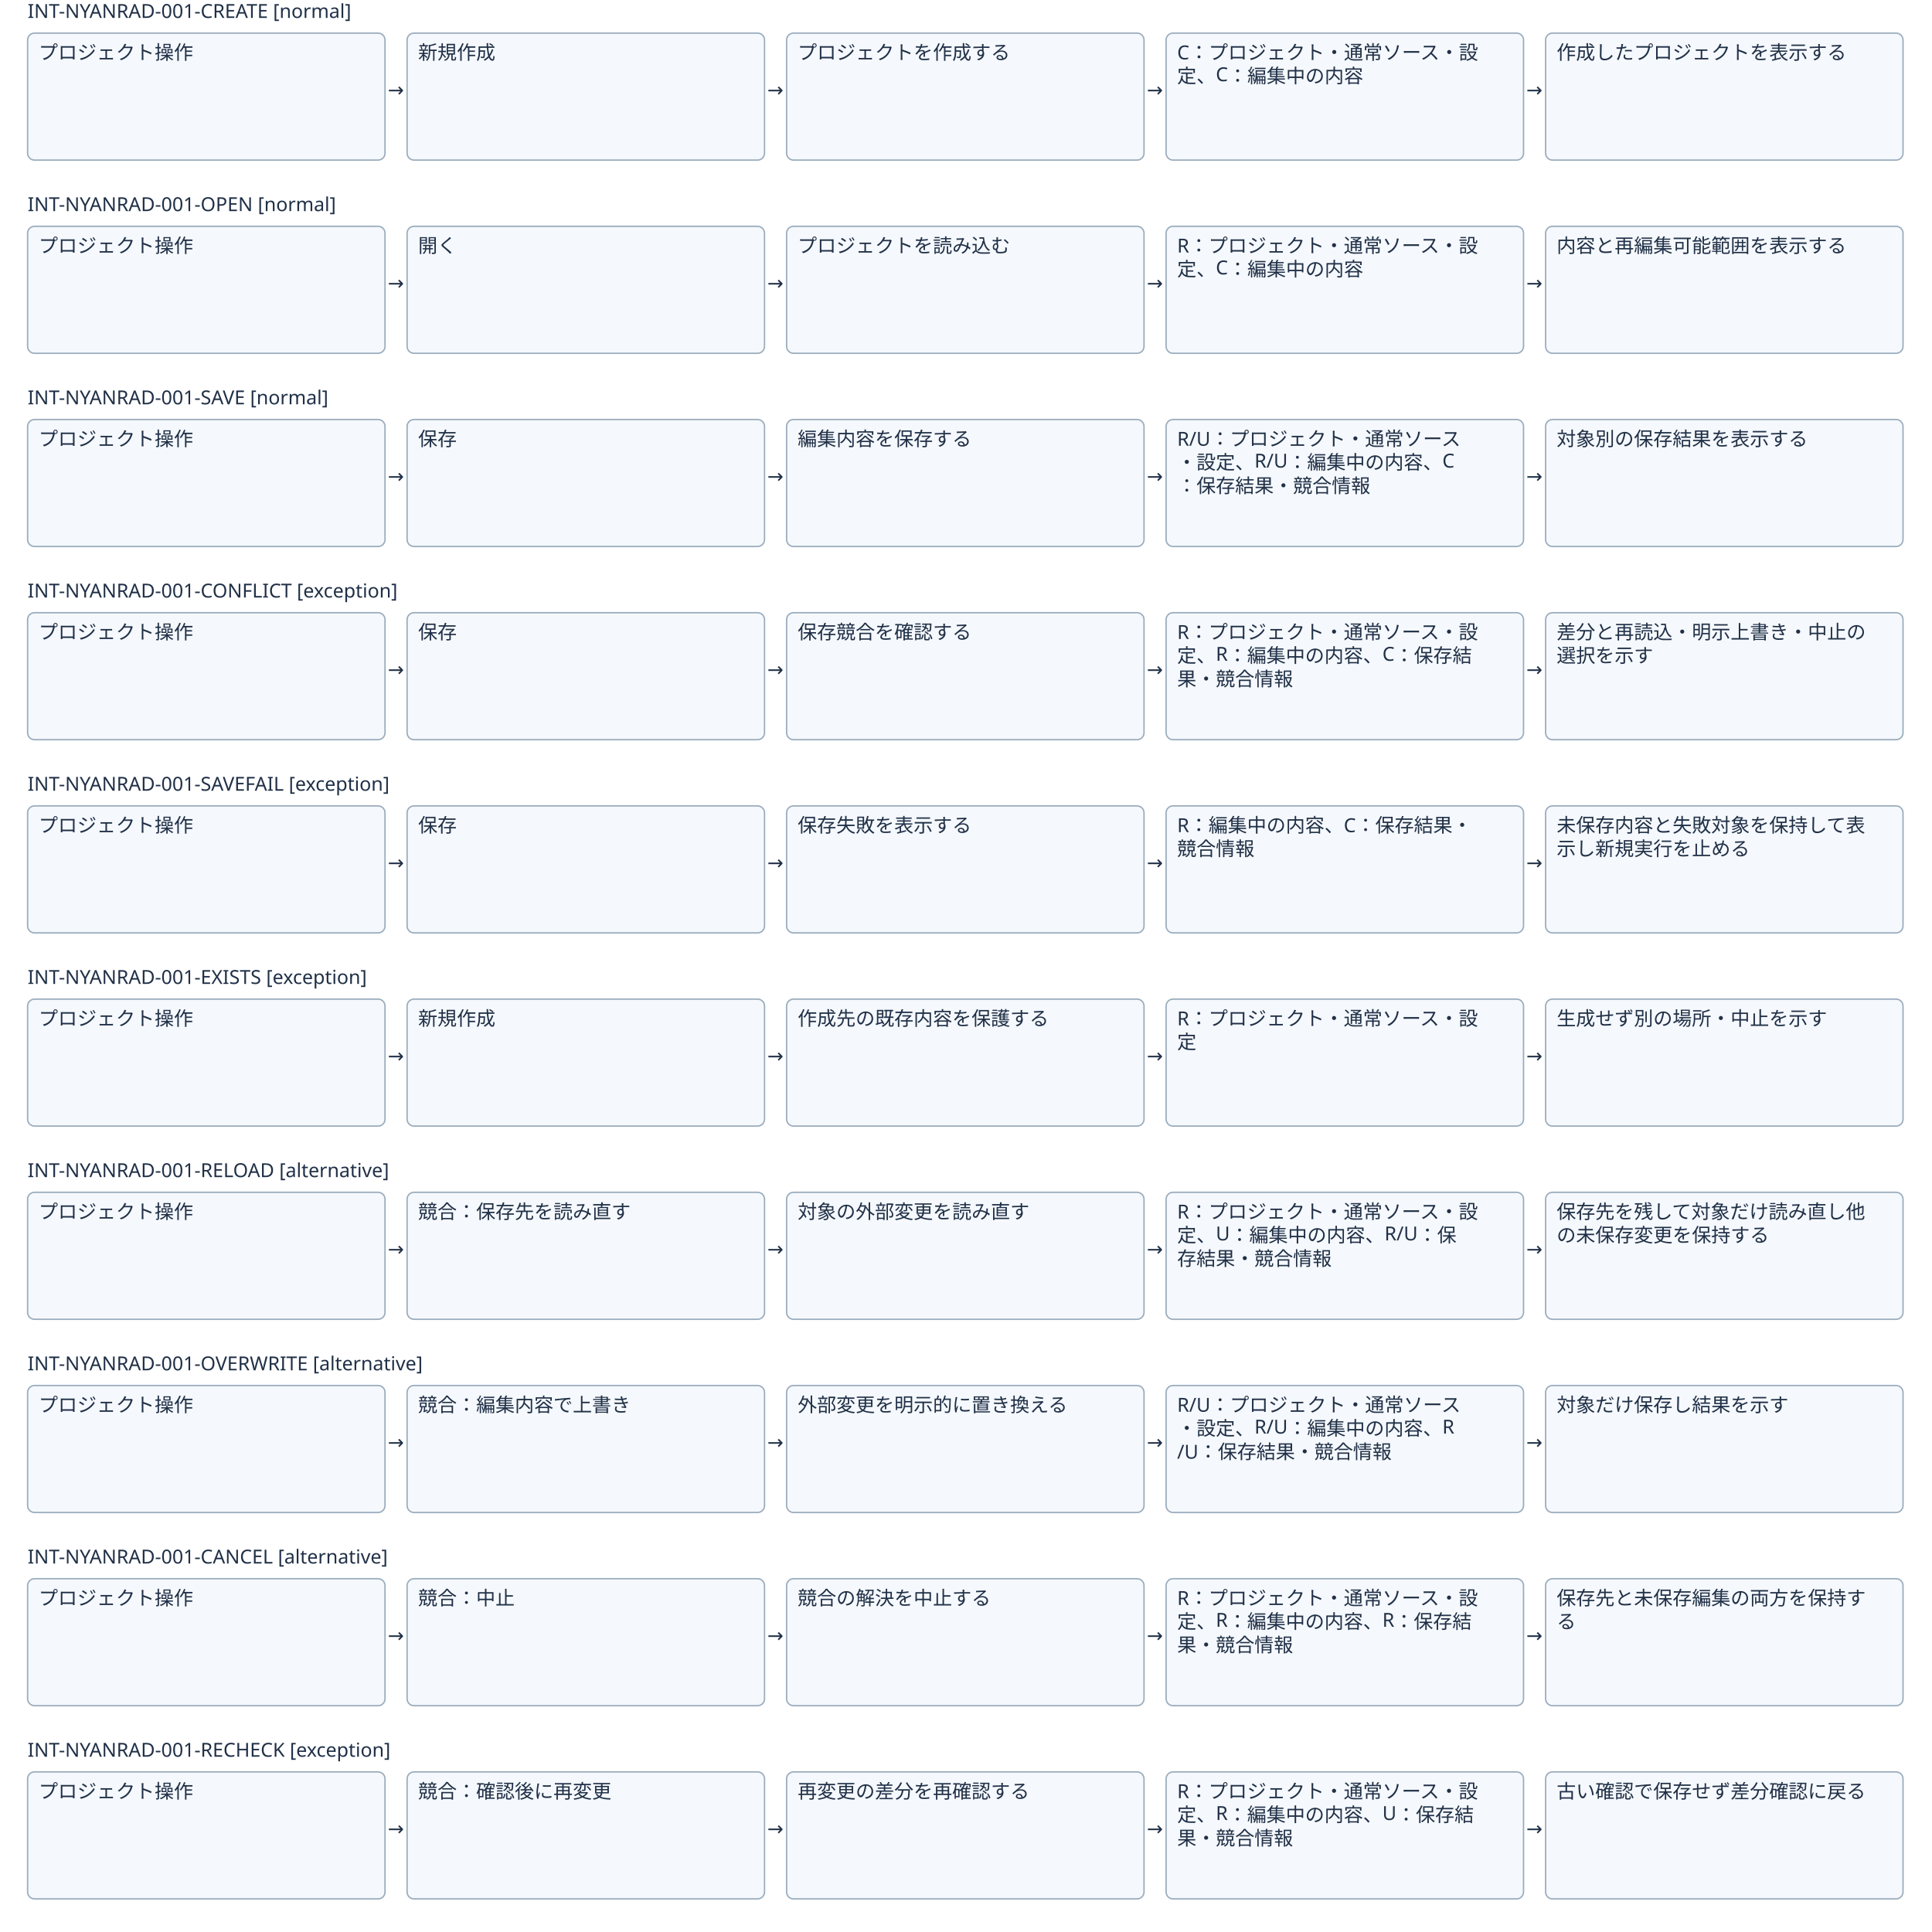
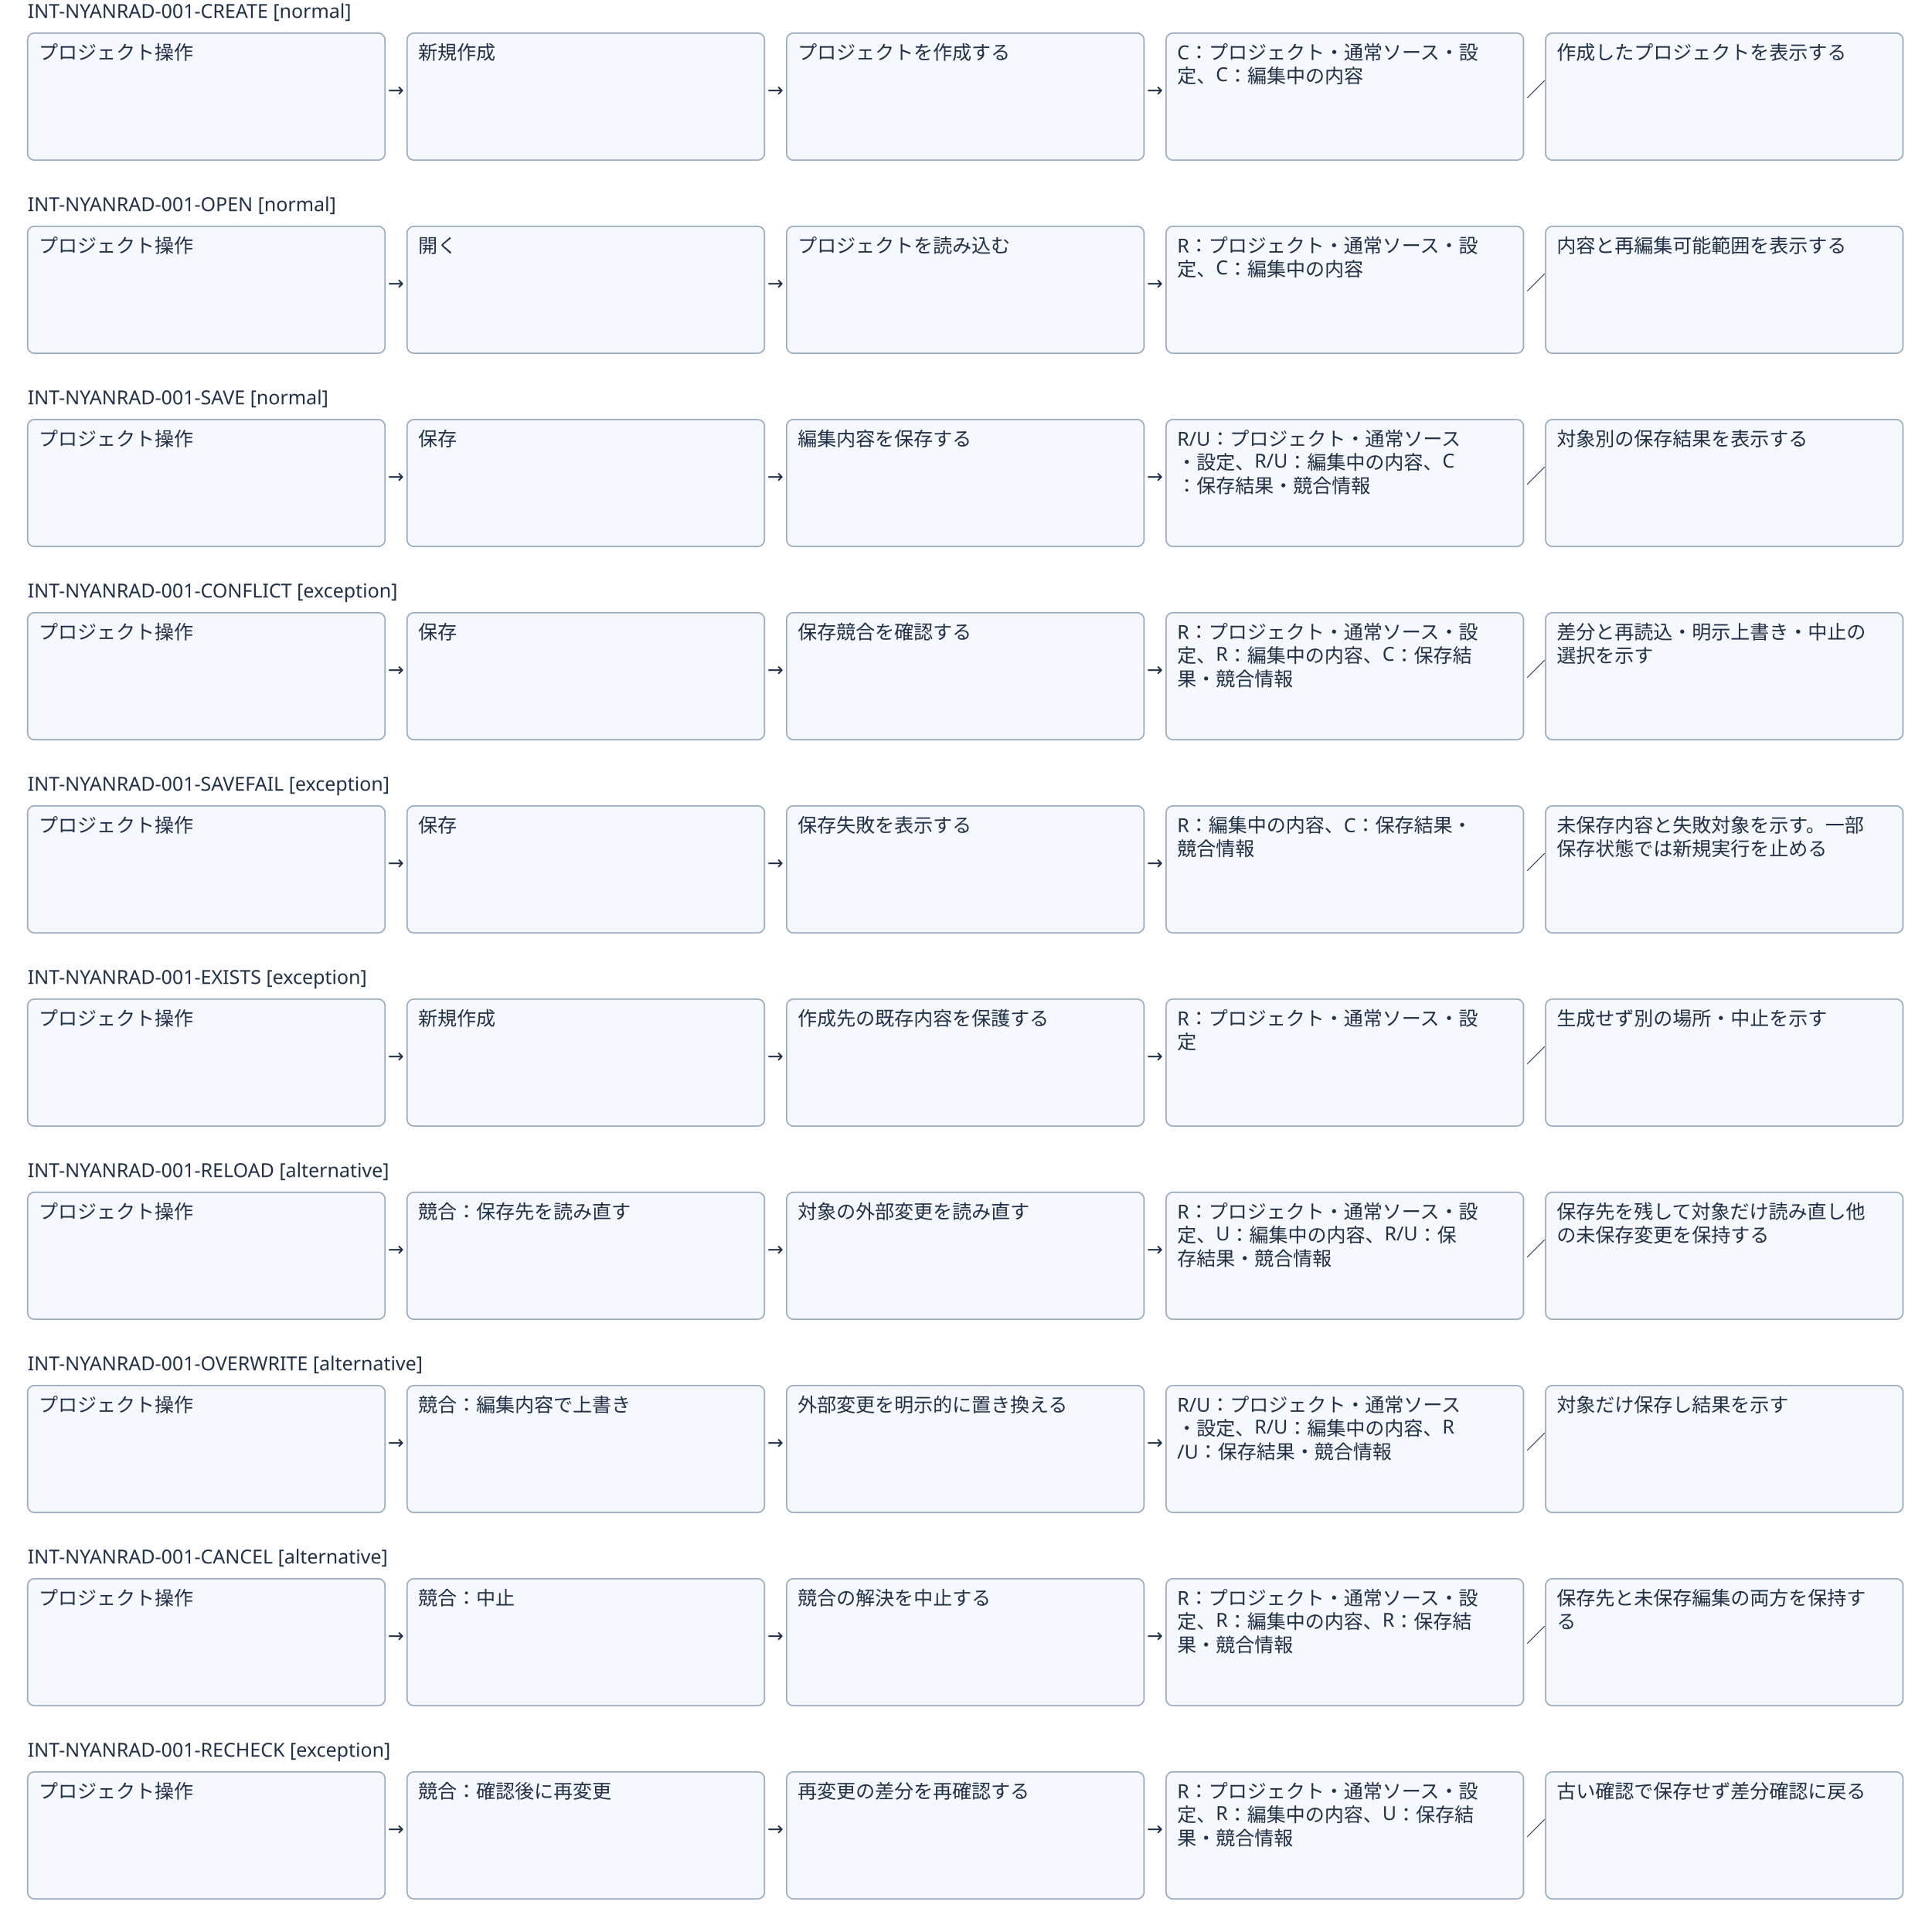
<svg xmlns="http://www.w3.org/2000/svg" width="1400" height="1400" viewBox="0 90 1400 1400">
  <style>text{font-family:system-ui,sans-serif;fill:#203047;font-size:14px}rect{stroke:#9aacbd;fill:#f5f8fc}.title{font-size:22px;font-weight:bold}</style>
  <text x="20" y="34" class="title">プロジェクトを作成・再開する — draft</text>
-   <text x="20" y="62">各行：画面 → 操作 → 機能 → データ操作 → 画面へ返す結果</text>
+   <text x="20" y="62">画面 → 操作 → 機能 → データ操作 ／ 画面へ返す結果（機能からそれぞれ接続）</text>
  <text x="20" y="103">INT-NYANRAD-001-CREATE [normal]</text>
  <rect x="20" y="114" width="259" height="92" rx="5" />
  <text x="28" y="133">プロジェクト操作</text>
  <text x="281" y="160">→</text>
  <rect x="295" y="114" width="259" height="92" rx="5" />
  <text x="303" y="133">新規作成</text>
  <text x="556" y="160">→</text>
  <rect x="570" y="114" width="259" height="92" rx="5" />
  <text x="578" y="133">プロジェクトを作成する</text>
  <text x="831" y="160">→</text>
  <rect x="845" y="114" width="259" height="92" rx="5" />
  <text x="853" y="133">C：プロジェクト・通常ソース・設</text>
  <text x="853" y="150">定、C：編集中の内容</text>
-   <text x="1106" y="160">→</text>
+   <text x="1106" y="160">／</text>
  <rect x="1120" y="114" width="259" height="92" rx="5" />
  <text x="1128" y="133">作成したプロジェクトを表示する</text>
  <text x="20" y="243">INT-NYANRAD-001-OPEN [normal]</text>
  <rect x="20" y="254" width="259" height="92" rx="5" />
  <text x="28" y="273">プロジェクト操作</text>
  <text x="281" y="300">→</text>
  <rect x="295" y="254" width="259" height="92" rx="5" />
  <text x="303" y="273">開く</text>
  <text x="556" y="300">→</text>
  <rect x="570" y="254" width="259" height="92" rx="5" />
  <text x="578" y="273">プロジェクトを読み込む</text>
  <text x="831" y="300">→</text>
  <rect x="845" y="254" width="259" height="92" rx="5" />
  <text x="853" y="273">R：プロジェクト・通常ソース・設</text>
  <text x="853" y="290">定、C：編集中の内容</text>
-   <text x="1106" y="300">→</text>
+   <text x="1106" y="300">／</text>
  <rect x="1120" y="254" width="259" height="92" rx="5" />
  <text x="1128" y="273">内容と再編集可能範囲を表示する</text>
  <text x="20" y="383">INT-NYANRAD-001-SAVE [normal]</text>
  <rect x="20" y="394" width="259" height="92" rx="5" />
  <text x="28" y="413">プロジェクト操作</text>
  <text x="281" y="440">→</text>
  <rect x="295" y="394" width="259" height="92" rx="5" />
  <text x="303" y="413">保存</text>
  <text x="556" y="440">→</text>
  <rect x="570" y="394" width="259" height="92" rx="5" />
  <text x="578" y="413">編集内容を保存する</text>
  <text x="831" y="440">→</text>
  <rect x="845" y="394" width="259" height="92" rx="5" />
  <text x="853" y="413">R/U：プロジェクト・通常ソース</text>
  <text x="853" y="430">・設定、R/U：編集中の内容、C</text>
  <text x="853" y="447">：保存結果・競合情報</text>
-   <text x="1106" y="440">→</text>
+   <text x="1106" y="440">／</text>
  <rect x="1120" y="394" width="259" height="92" rx="5" />
  <text x="1128" y="413">対象別の保存結果を表示する</text>
  <text x="20" y="523">INT-NYANRAD-001-CONFLICT [exception]</text>
  <rect x="20" y="534" width="259" height="92" rx="5" />
  <text x="28" y="553">プロジェクト操作</text>
  <text x="281" y="580">→</text>
  <rect x="295" y="534" width="259" height="92" rx="5" />
  <text x="303" y="553">保存</text>
  <text x="556" y="580">→</text>
  <rect x="570" y="534" width="259" height="92" rx="5" />
  <text x="578" y="553">保存競合を確認する</text>
  <text x="831" y="580">→</text>
  <rect x="845" y="534" width="259" height="92" rx="5" />
  <text x="853" y="553">R：プロジェクト・通常ソース・設</text>
  <text x="853" y="570">定、R：編集中の内容、C：保存結</text>
  <text x="853" y="587">果・競合情報</text>
-   <text x="1106" y="580">→</text>
+   <text x="1106" y="580">／</text>
  <rect x="1120" y="534" width="259" height="92" rx="5" />
  <text x="1128" y="553">差分と再読込・明示上書き・中止の</text>
  <text x="1128" y="570">選択を示す</text>
  <text x="20" y="663">INT-NYANRAD-001-SAVEFAIL [exception]</text>
  <rect x="20" y="674" width="259" height="92" rx="5" />
  <text x="28" y="693">プロジェクト操作</text>
  <text x="281" y="720">→</text>
  <rect x="295" y="674" width="259" height="92" rx="5" />
  <text x="303" y="693">保存</text>
  <text x="556" y="720">→</text>
  <rect x="570" y="674" width="259" height="92" rx="5" />
  <text x="578" y="693">保存失敗を表示する</text>
  <text x="831" y="720">→</text>
  <rect x="845" y="674" width="259" height="92" rx="5" />
  <text x="853" y="693">R：編集中の内容、C：保存結果・</text>
  <text x="853" y="710">競合情報</text>
-   <text x="1106" y="720">→</text>
+   <text x="1106" y="720">／</text>
  <rect x="1120" y="674" width="259" height="92" rx="5" />
-   <text x="1128" y="693">未保存内容と失敗対象を保持して表</text>
-   <text x="1128" y="710">示し新規実行を止める</text>
+   <text x="1128" y="693">未保存内容と失敗対象を示す。一部</text>
+   <text x="1128" y="710">保存状態では新規実行を止める</text>
  <text x="20" y="803">INT-NYANRAD-001-EXISTS [exception]</text>
  <rect x="20" y="814" width="259" height="92" rx="5" />
  <text x="28" y="833">プロジェクト操作</text>
  <text x="281" y="860">→</text>
  <rect x="295" y="814" width="259" height="92" rx="5" />
  <text x="303" y="833">新規作成</text>
  <text x="556" y="860">→</text>
  <rect x="570" y="814" width="259" height="92" rx="5" />
  <text x="578" y="833">作成先の既存内容を保護する</text>
  <text x="831" y="860">→</text>
  <rect x="845" y="814" width="259" height="92" rx="5" />
  <text x="853" y="833">R：プロジェクト・通常ソース・設</text>
  <text x="853" y="850">定</text>
-   <text x="1106" y="860">→</text>
+   <text x="1106" y="860">／</text>
  <rect x="1120" y="814" width="259" height="92" rx="5" />
  <text x="1128" y="833">生成せず別の場所・中止を示す</text>
  <text x="20" y="943">INT-NYANRAD-001-RELOAD [alternative]</text>
  <rect x="20" y="954" width="259" height="92" rx="5" />
  <text x="28" y="973">プロジェクト操作</text>
  <text x="281" y="1000">→</text>
  <rect x="295" y="954" width="259" height="92" rx="5" />
  <text x="303" y="973">競合：保存先を読み直す</text>
  <text x="556" y="1000">→</text>
  <rect x="570" y="954" width="259" height="92" rx="5" />
  <text x="578" y="973">対象の外部変更を読み直す</text>
  <text x="831" y="1000">→</text>
  <rect x="845" y="954" width="259" height="92" rx="5" />
  <text x="853" y="973">R：プロジェクト・通常ソース・設</text>
  <text x="853" y="990">定、U：編集中の内容、R/U：保</text>
  <text x="853" y="1007">存結果・競合情報</text>
-   <text x="1106" y="1000">→</text>
+   <text x="1106" y="1000">／</text>
  <rect x="1120" y="954" width="259" height="92" rx="5" />
  <text x="1128" y="973">保存先を残して対象だけ読み直し他</text>
  <text x="1128" y="990">の未保存変更を保持する</text>
  <text x="20" y="1083">INT-NYANRAD-001-OVERWRITE [alternative]</text>
  <rect x="20" y="1094" width="259" height="92" rx="5" />
  <text x="28" y="1113">プロジェクト操作</text>
  <text x="281" y="1140">→</text>
  <rect x="295" y="1094" width="259" height="92" rx="5" />
  <text x="303" y="1113">競合：編集内容で上書き</text>
  <text x="556" y="1140">→</text>
  <rect x="570" y="1094" width="259" height="92" rx="5" />
  <text x="578" y="1113">外部変更を明示的に置き換える</text>
  <text x="831" y="1140">→</text>
  <rect x="845" y="1094" width="259" height="92" rx="5" />
  <text x="853" y="1113">R/U：プロジェクト・通常ソース</text>
  <text x="853" y="1130">・設定、R/U：編集中の内容、R</text>
  <text x="853" y="1147">/U：保存結果・競合情報</text>
-   <text x="1106" y="1140">→</text>
+   <text x="1106" y="1140">／</text>
  <rect x="1120" y="1094" width="259" height="92" rx="5" />
  <text x="1128" y="1113">対象だけ保存し結果を示す</text>
  <text x="20" y="1223">INT-NYANRAD-001-CANCEL [alternative]</text>
  <rect x="20" y="1234" width="259" height="92" rx="5" />
  <text x="28" y="1253">プロジェクト操作</text>
  <text x="281" y="1280">→</text>
  <rect x="295" y="1234" width="259" height="92" rx="5" />
  <text x="303" y="1253">競合：中止</text>
  <text x="556" y="1280">→</text>
  <rect x="570" y="1234" width="259" height="92" rx="5" />
  <text x="578" y="1253">競合の解決を中止する</text>
  <text x="831" y="1280">→</text>
  <rect x="845" y="1234" width="259" height="92" rx="5" />
  <text x="853" y="1253">R：プロジェクト・通常ソース・設</text>
  <text x="853" y="1270">定、R：編集中の内容、R：保存結</text>
  <text x="853" y="1287">果・競合情報</text>
-   <text x="1106" y="1280">→</text>
+   <text x="1106" y="1280">／</text>
  <rect x="1120" y="1234" width="259" height="92" rx="5" />
  <text x="1128" y="1253">保存先と未保存編集の両方を保持す</text>
  <text x="1128" y="1270">る</text>
  <text x="20" y="1363">INT-NYANRAD-001-RECHECK [exception]</text>
  <rect x="20" y="1374" width="259" height="92" rx="5" />
  <text x="28" y="1393">プロジェクト操作</text>
  <text x="281" y="1420">→</text>
  <rect x="295" y="1374" width="259" height="92" rx="5" />
  <text x="303" y="1393">競合：確認後に再変更</text>
  <text x="556" y="1420">→</text>
  <rect x="570" y="1374" width="259" height="92" rx="5" />
  <text x="578" y="1393">再変更の差分を再確認する</text>
  <text x="831" y="1420">→</text>
  <rect x="845" y="1374" width="259" height="92" rx="5" />
  <text x="853" y="1393">R：プロジェクト・通常ソース・設</text>
  <text x="853" y="1410">定、R：編集中の内容、U：保存結</text>
  <text x="853" y="1427">果・競合情報</text>
-   <text x="1106" y="1420">→</text>
+   <text x="1106" y="1420">／</text>
  <rect x="1120" y="1374" width="259" height="92" rx="5" />
  <text x="1128" y="1393">古い確認で保存せず差分確認に戻る</text>
  <text x="20" y="1503">INT-NYANRAD-001-SWITCHSAVE [alternative]</text>
  <rect x="20" y="1514" width="259" height="92" rx="5" />
  <text x="28" y="1533">プロジェクト操作</text>
  <text x="281" y="1560">→</text>
  <rect x="295" y="1514" width="259" height="92" rx="5" />
  <text x="303" y="1533">未保存で切替：保存</text>
  <text x="556" y="1560">→</text>
  <rect x="570" y="1514" width="259" height="92" rx="5" />
  <text x="578" y="1533">未保存内容を保存して切り替える</text>
  <text x="831" y="1560">→</text>
  <rect x="845" y="1514" width="259" height="92" rx="5" />
  <text x="853" y="1533">R/U：プロジェクト・通常ソース</text>
  <text x="853" y="1550">・設定、R/U：編集中の内容、C</text>
  <text x="853" y="1567">/U：保存結果・競合情報</text>
-   <text x="1106" y="1560">→</text>
+   <text x="1106" y="1560">／</text>
  <rect x="1120" y="1514" width="259" height="92" rx="5" />
  <text x="1128" y="1533">保存後に切替・再読込を行う</text>
  <text x="20" y="1643">INT-NYANRAD-001-SWITCHDISCARD [alternative]</text>
  <rect x="20" y="1654" width="259" height="92" rx="5" />
  <text x="28" y="1673">プロジェクト操作</text>
  <text x="281" y="1700">→</text>
  <rect x="295" y="1654" width="259" height="92" rx="5" />
  <text x="303" y="1673">未保存で切替：破棄</text>
  <text x="556" y="1700">→</text>
  <rect x="570" y="1654" width="259" height="92" rx="5" />
  <text x="578" y="1673">対象の未保存変更を破棄して切り替</text>
  <text x="578" y="1690">える</text>
  <text x="831" y="1700">→</text>
  <rect x="845" y="1654" width="259" height="92" rx="5" />
  <text x="853" y="1673">R：プロジェクト・通常ソース・設</text>
  <text x="853" y="1690">定、U：編集中の内容</text>
-   <text x="1106" y="1700">→</text>
+   <text x="1106" y="1700">／</text>
  <rect x="1120" y="1654" width="259" height="92" rx="5" />
  <text x="1128" y="1673">対象の未保存内容を破棄し切替・再</text>
  <text x="1128" y="1690">読込を行う</text>
  <text x="20" y="1783">INT-NYANRAD-001-SWITCHCANCEL [alternative]</text>
  <rect x="20" y="1794" width="259" height="92" rx="5" />
  <text x="28" y="1813">プロジェクト操作</text>
  <text x="281" y="1840">→</text>
  <rect x="295" y="1794" width="259" height="92" rx="5" />
  <text x="303" y="1813">未保存で切替：中止</text>
  <text x="556" y="1840">→</text>
  <rect x="570" y="1794" width="259" height="92" rx="5" />
  <text x="578" y="1813">切替・再読込を中止する</text>
  <text x="831" y="1840">→</text>
  <rect x="845" y="1794" width="259" height="92" rx="5" />
  <text x="853" y="1813">R：編集中の内容</text>
-   <text x="1106" y="1840">→</text>
+   <text x="1106" y="1840">／</text>
  <rect x="1120" y="1794" width="259" height="92" rx="5" />
  <text x="1128" y="1813">編集中の内容を保持する</text>
  <text x="20" y="1923">INT-NYANRAD-001-SWITCHFAIL [exception]</text>
  <rect x="20" y="1934" width="259" height="92" rx="5" />
  <text x="28" y="1953">プロジェクト操作</text>
  <text x="281" y="1980">→</text>
  <rect x="295" y="1934" width="259" height="92" rx="5" />
  <text x="303" y="1953">未保存で切替：保存失敗</text>
  <text x="556" y="1980">→</text>
  <rect x="570" y="1934" width="259" height="92" rx="5" />
  <text x="578" y="1953">保存失敗で切替を止める</text>
  <text x="831" y="1980">→</text>
  <rect x="845" y="1934" width="259" height="92" rx="5" />
  <text x="853" y="1953">R：編集中の内容、C/U：保存結</text>
  <text x="853" y="1970">果・競合情報</text>
-   <text x="1106" y="1980">→</text>
+   <text x="1106" y="1980">／</text>
  <rect x="1120" y="1934" width="259" height="92" rx="5" />
  <text x="1128" y="1953">成功扱いせず対象別結果と未保存内</text>
  <text x="1128" y="1970">容を示す</text>
  <text x="20" y="2063">INT-NYANRAD-001-EMPTYDIR [alternative]</text>
  <rect x="20" y="2074" width="259" height="92" rx="5" />
  <text x="28" y="2093">プロジェクト操作</text>
  <text x="281" y="2120">→</text>
  <rect x="295" y="2074" width="259" height="92" rx="5" />
  <text x="303" y="2093">空の既存フォルダに新規作成</text>
  <text x="556" y="2120">→</text>
  <rect x="570" y="2074" width="259" height="92" rx="5" />
  <text x="578" y="2093">空の作成先を再確認する</text>
  <text x="831" y="2120">→</text>
  <rect x="845" y="2074" width="259" height="92" rx="5" />
  <text x="853" y="2093">R/C：プロジェクト・通常ソース</text>
  <text x="853" y="2110">・設定、C：編集中の内容</text>
-   <text x="1106" y="2120">→</text>
+   <text x="1106" y="2120">／</text>
  <rect x="1120" y="2074" width="259" height="92" rx="5" />
  <text x="1128" y="2093">作成したプロジェクトを表示する</text>
  <text x="20" y="2203">INT-NYANRAD-001-CREATEFAIL [exception]</text>
  <rect x="20" y="2214" width="259" height="92" rx="5" />
  <text x="28" y="2233">プロジェクト操作</text>
  <text x="281" y="2260">→</text>
  <rect x="295" y="2214" width="259" height="92" rx="5" />
  <text x="303" y="2233">新規作成</text>
  <text x="556" y="2260">→</text>
  <rect x="570" y="2214" width="259" height="92" rx="5" />
  <text x="578" y="2233">新規作成の失敗を表示する</text>
  <text x="831" y="2260">→</text>
  <rect x="845" y="2214" width="259" height="92" rx="5" />
  <text x="853" y="2233">R：プロジェクト・通常ソース・設</text>
  <text x="853" y="2250">定、R：編集中の内容、C：保存結</text>
  <text x="853" y="2267">果・競合情報</text>
-   <text x="1106" y="2260">→</text>
+   <text x="1106" y="2260">／</text>
  <rect x="1120" y="2214" width="259" height="92" rx="5" />
  <text x="1128" y="2233">作成済み対象と失敗を示しフォルダ</text>
  <text x="1128" y="2250">全体を自動削除しない</text>
</svg>
